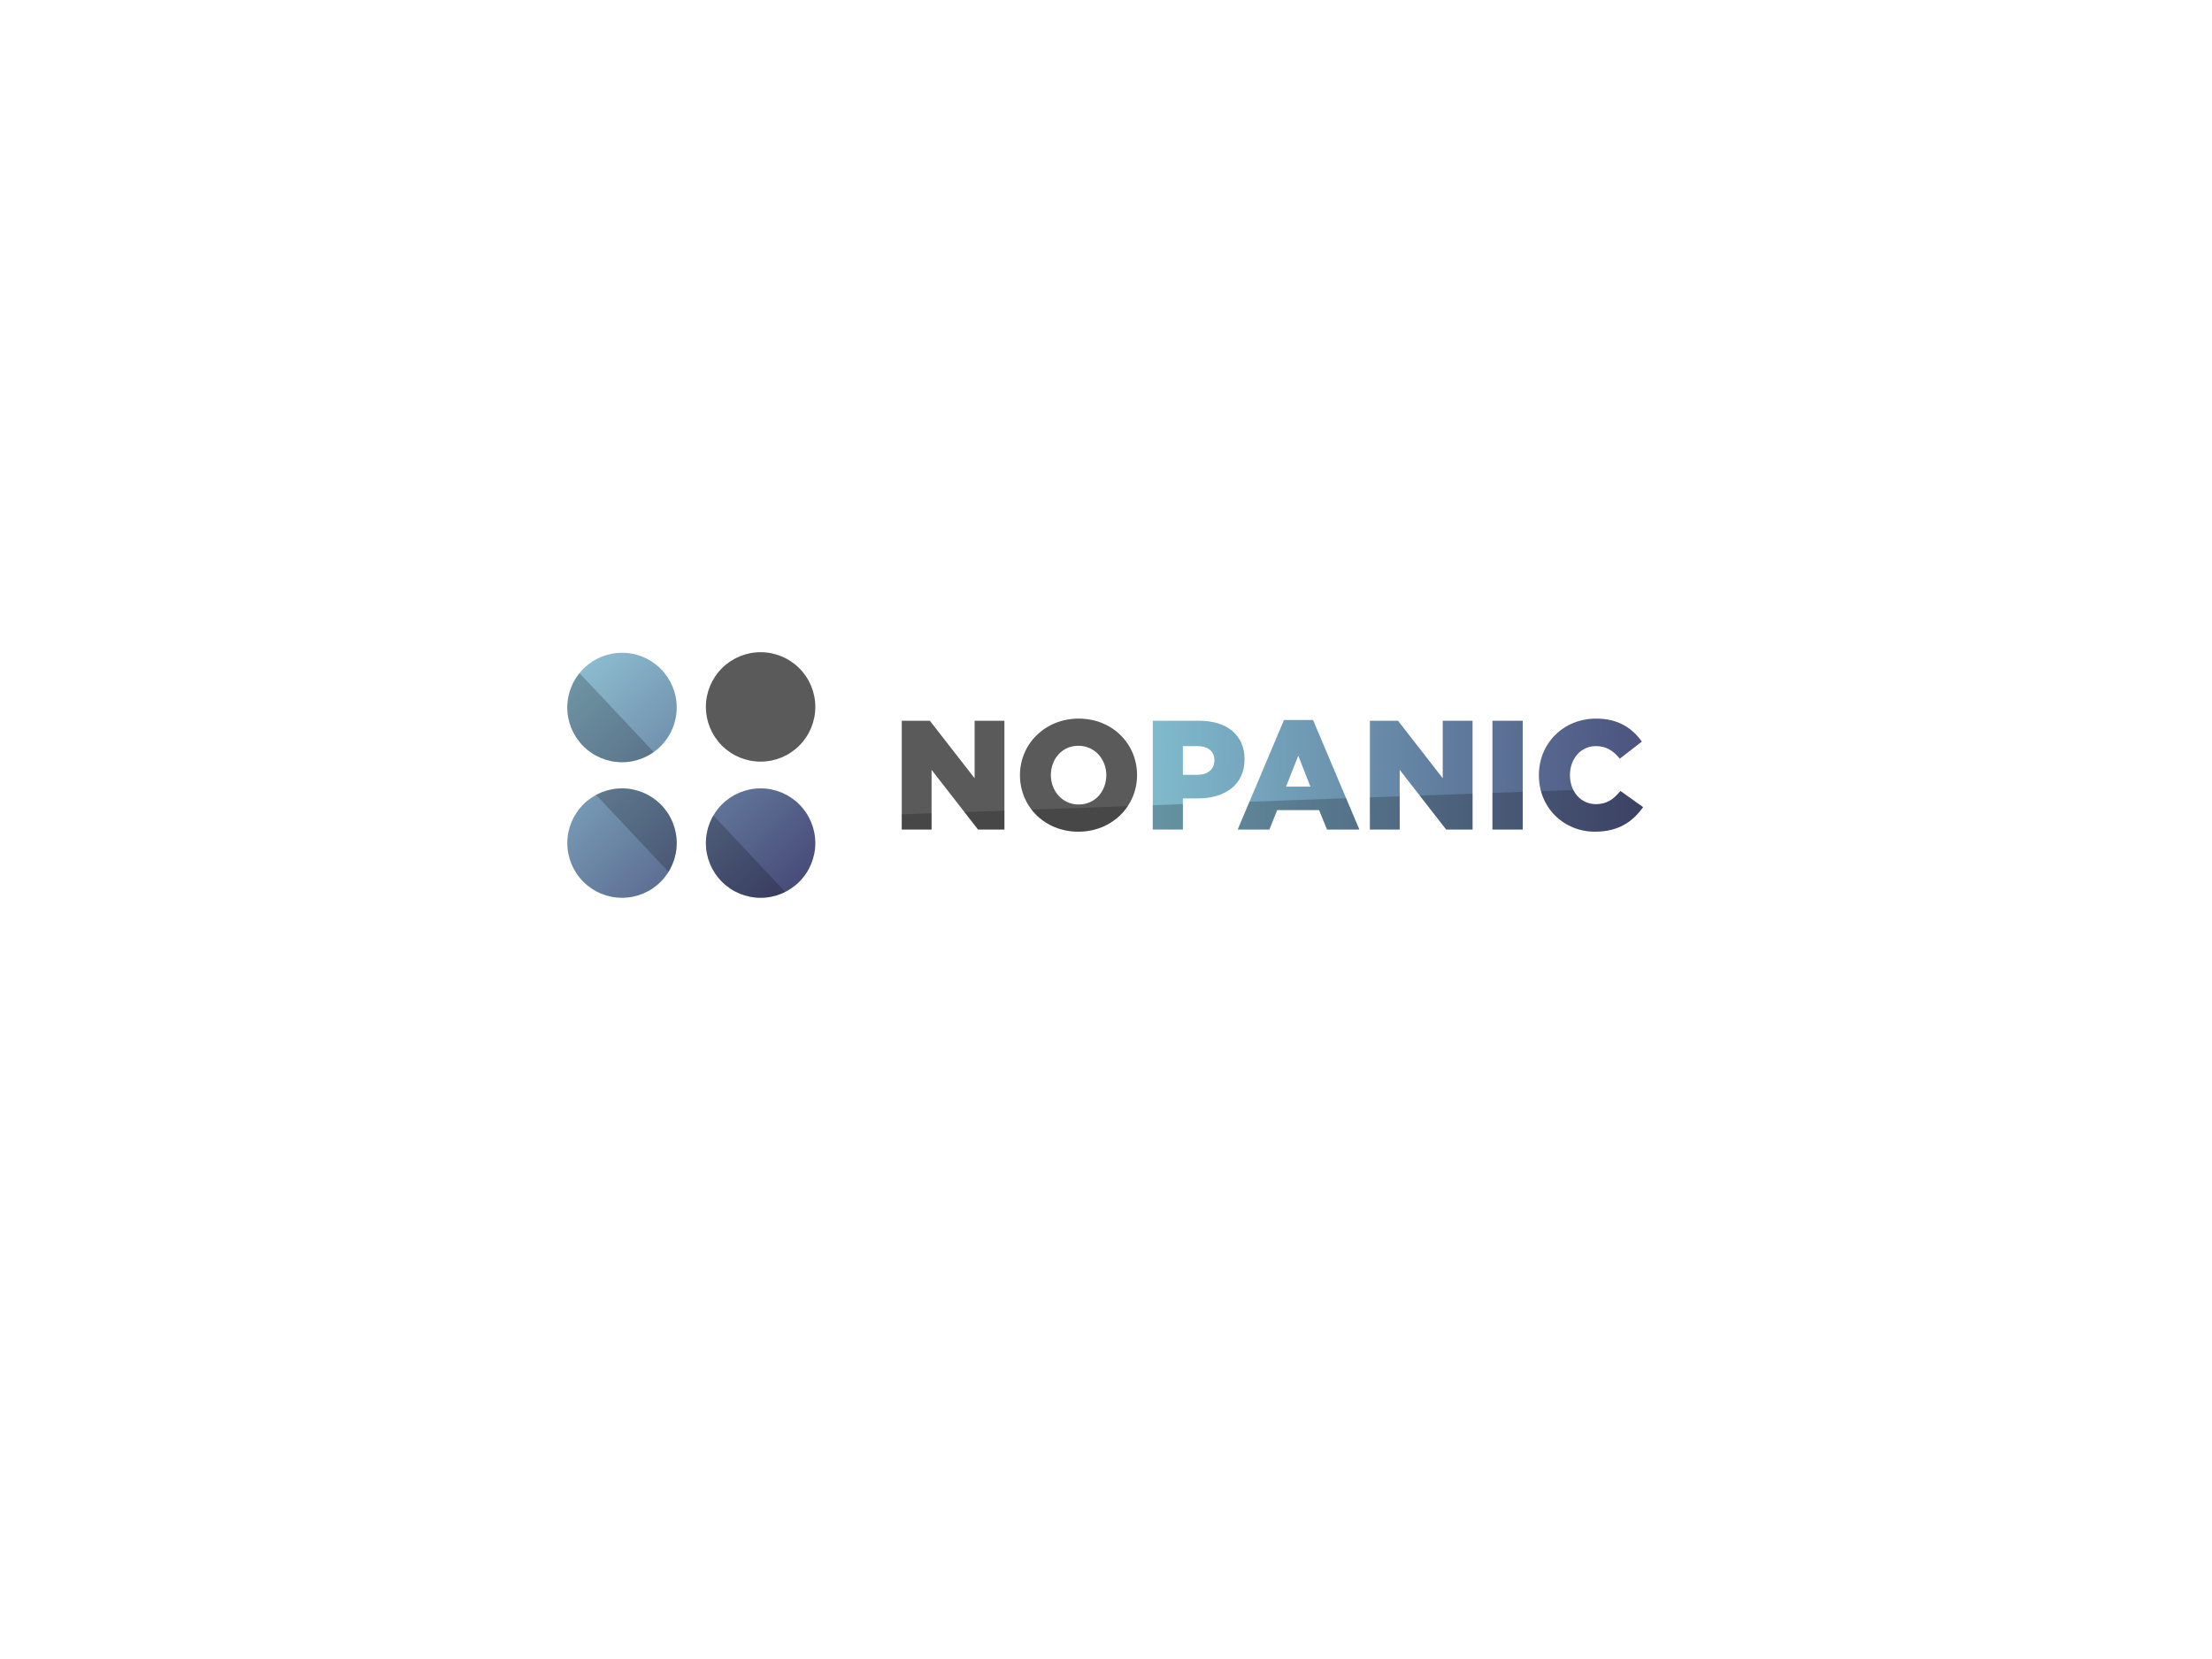
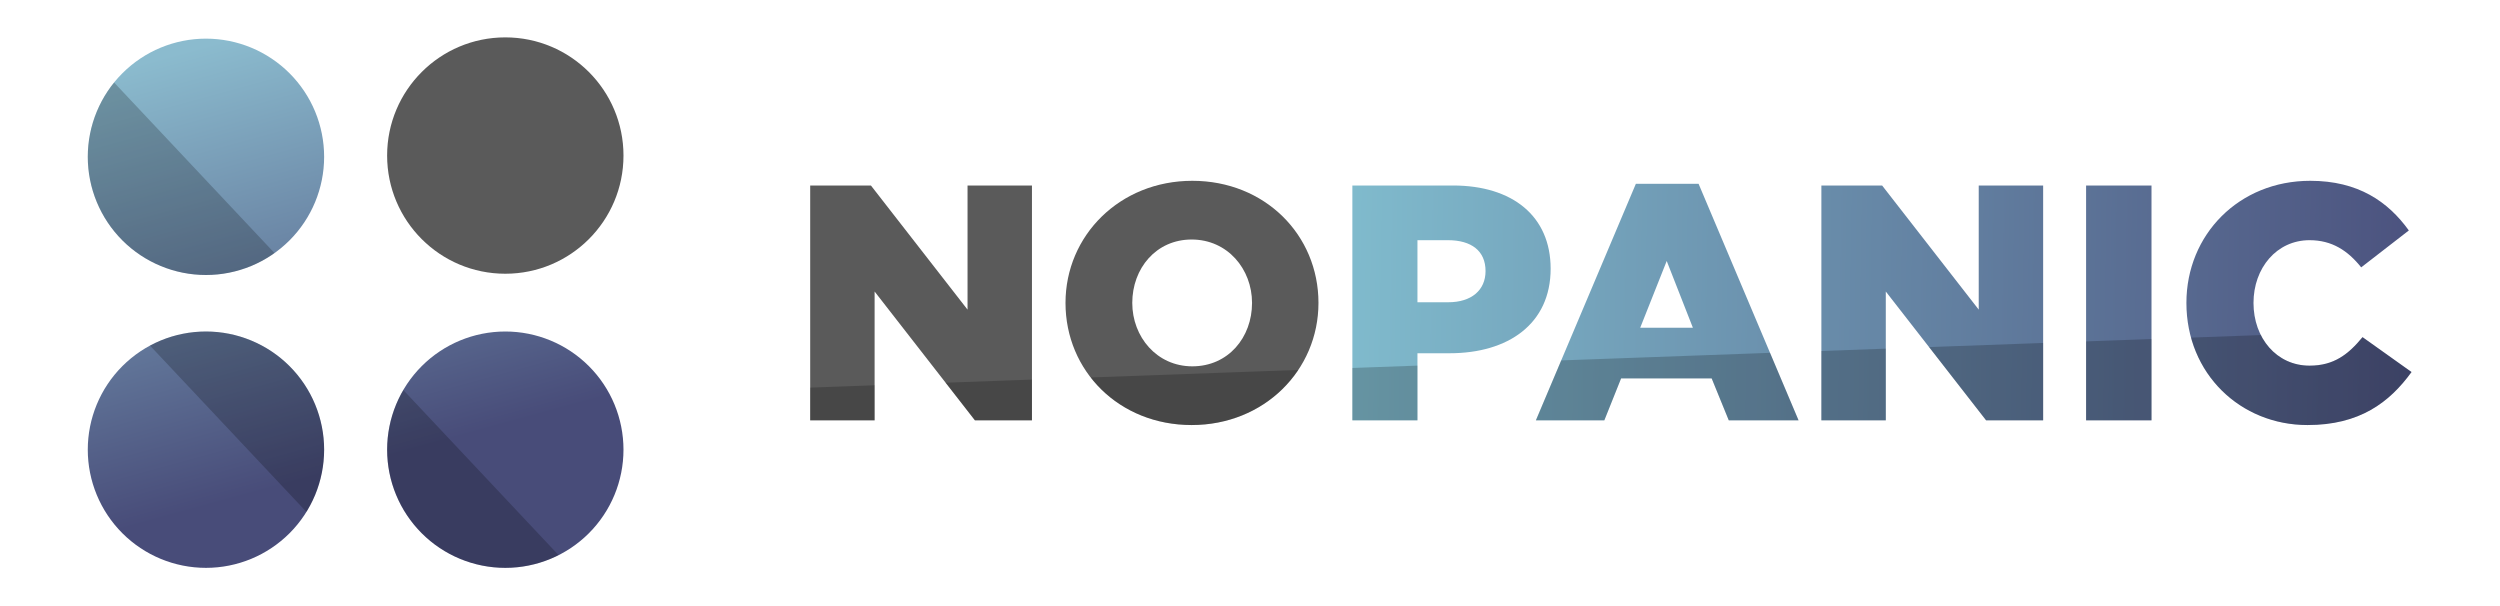
- <svg xmlns="http://www.w3.org/2000/svg" width="100%" height="100%" viewBox="0 0 2224 1668" version="1.1" xml:space="preserve" style="fill-rule:evenodd;clip-rule:evenodd;stroke-linejoin:round;stroke-miterlimit:2;">
-   <g transform="matrix(0.644675,0,0,0.644675,502.486,360.681)">
+ <svg xmlns="http://www.w3.org/2000/svg" width="100%" height="100%" viewBox="0 0 1771 429" version="1.1" xml:space="preserve" style="fill-rule:evenodd;clip-rule:evenodd;stroke-linejoin:round;stroke-miterlimit:2;">
+   <g transform="matrix(0.981131,0,0,0.981131,-41.1501,-422.57)">
    <clipPath id="_clip1">
      <path d="M626.92,734.198L673.43,734.198L673.43,641.179L745.858,734.198L787.039,734.198L787.039,564.632L740.529,564.632L740.529,654.26L670.765,564.632L626.92,564.632L626.92,734.198ZM902.343,737.589C954.667,737.589 993.909,698.105 993.909,649.415C993.909,600.241 955.151,561.241 902.828,561.241C850.505,561.241 811.262,600.725 811.262,649.415C811.262,698.589 850.02,737.589 902.343,737.589ZM902.828,695.198C877.151,695.198 859.467,673.881 859.467,649.415C859.467,624.465 876.666,603.632 902.343,603.632C928.263,603.632 945.946,624.949 945.946,649.415C945.946,674.365 928.747,695.198 902.828,695.198ZM1018.38,734.198L1065.37,734.198L1065.37,685.751L1088.62,685.751C1130.77,685.751 1161.54,664.676 1161.54,624.707C1161.54,586.676 1133.92,564.632 1091.05,564.632L1018.38,564.632L1018.38,734.198ZM1065.37,648.931L1065.37,604.117L1087.41,604.117C1104.37,604.117 1114.54,611.868 1114.54,626.403C1114.54,640.21 1104.37,648.931 1087.65,648.931L1065.37,648.931ZM1150.88,734.198L1200.3,734.198L1212.41,703.918L1277.81,703.918L1290.16,734.198L1340.55,734.198L1268.36,563.421L1223.07,563.421L1150.88,734.198ZM1226.21,667.341L1245.35,619.135L1264.25,667.341L1226.21,667.341ZM1357.02,734.198L1403.53,734.198L1403.53,641.179L1475.96,734.198L1517.14,734.198L1517.14,564.632L1470.63,564.632L1470.63,654.26L1400.87,564.632L1357.02,564.632L1357.02,734.198ZM1548.15,734.198L1595.38,734.198L1595.38,564.632L1548.15,564.632L1548.15,734.198ZM1708.02,737.589C1745.57,737.589 1767.13,721.359 1783.12,699.316L1747.75,674.123C1737.58,686.477 1727.16,694.713 1709.48,694.713C1685.74,694.713 1669.02,674.85 1669.02,649.415C1669.02,624.222 1685.74,604.117 1709.48,604.117C1725.71,604.117 1737.09,611.626 1746.78,623.738L1781.18,597.092C1766.16,576.26 1744.6,561.241 1709.96,561.241C1658.61,561.241 1620.58,599.999 1620.58,649.415C1620.58,700.527 1659.58,737.589 1708.02,737.589Z" clip-rule="nonzero" />
    </clipPath>
    <g clip-path="url(#_clip1)">
      <g transform="matrix(242.237,0,0,242.237,611.901,734.198)">
        <path d="M0.062,0L0.254,0L0.254,-0.384L0.553,0L0.723,0L0.723,-0.7L0.531,-0.7L0.531,-0.33L0.243,-0.7L0.062,-0.7L0.062,0Z" style="fill:rgb(90,90,90);fill-rule:nonzero;" />
      </g>
      <g transform="matrix(242.237,0,0,242.237,802.057,734.198)">
        <path d="M0.414,0.014C0.63,0.014 0.792,-0.149 0.792,-0.35C0.792,-0.553 0.632,-0.714 0.416,-0.714C0.2,-0.714 0.038,-0.551 0.038,-0.35C0.038,-0.147 0.198,0.014 0.414,0.014ZM0.416,-0.161C0.31,-0.161 0.237,-0.249 0.237,-0.35C0.237,-0.453 0.308,-0.539 0.414,-0.539C0.521,-0.539 0.594,-0.451 0.594,-0.35C0.594,-0.247 0.523,-0.161 0.416,-0.161Z" style="fill:rgb(90,90,90);fill-rule:nonzero;" />
      </g>
      <path d="M1018.38,734.198L1065.37,734.198L1065.37,685.751L1088.62,685.751C1130.77,685.751 1161.54,664.676 1161.54,624.707C1161.54,586.676 1133.92,564.632 1091.05,564.632L1018.38,564.632L1018.38,734.198ZM1065.37,648.931L1065.37,604.117L1087.41,604.117C1104.37,604.117 1114.54,611.868 1114.54,626.403C1114.54,640.21 1104.37,648.931 1087.65,648.931L1065.37,648.931Z" style="fill:url(#_Linear2);fill-rule:nonzero;" />
      <path d="M1150.88,734.198L1200.3,734.198L1212.41,703.918L1277.81,703.918L1290.16,734.198L1340.55,734.198L1268.36,563.421L1223.07,563.421L1150.88,734.198ZM1226.21,667.341L1245.35,619.135L1264.25,667.341L1226.21,667.341Z" style="fill:url(#_Linear3);fill-rule:nonzero;" />
      <path d="M1357.02,734.198L1403.53,734.198L1403.53,641.179L1475.96,734.198L1517.14,734.198L1517.14,564.632L1470.63,564.632L1470.63,654.26L1400.87,564.632L1357.02,564.632L1357.02,734.198Z" style="fill:url(#_Linear4);fill-rule:nonzero;" />
      <rect x="1548.15" y="564.632" width="47.236" height="169.566" style="fill:url(#_Linear5);fill-rule:nonzero;" />
      <path d="M1708.02,737.589C1745.57,737.589 1767.13,721.359 1783.12,699.316L1747.75,674.123C1737.58,686.477 1727.16,694.713 1709.48,694.713C1685.74,694.713 1669.02,674.85 1669.02,649.415C1669.02,624.222 1685.74,604.117 1709.48,604.117C1725.71,604.117 1737.09,611.626 1746.78,623.738L1781.18,597.092C1766.16,576.26 1744.6,561.241 1709.96,561.241C1658.61,561.241 1620.58,599.999 1620.58,649.415C1620.58,700.527 1659.58,737.589 1708.02,737.589Z" style="fill:url(#_Linear6);fill-rule:nonzero;" />
      <g transform="matrix(1.7692,-0.0640706,0.0524771,1.44906,-919.454,-737.012)">
        <rect x="830.872" y="1036.26" width="719.585" height="87.805" style="fill-opacity:0.21;" />
      </g>
    </g>
  </g>
-   <g transform="matrix(1,0,0,1,-11.1349,1.35739)">
+   <g transform="matrix(1.5219,0,0,1.5219,-822.83,-969.424)">
    <g transform="matrix(0.856944,0,0,0.856944,109.867,-60.3094)">
-       <path d="M841.369,898.191C841.369,881.166 834.606,864.839 822.568,852.801C810.529,840.763 794.202,834 777.178,834L777.176,834C760.152,834 743.824,840.763 731.786,852.801C719.748,864.839 712.985,881.166 712.985,898.191L712.985,898.193C712.985,915.217 719.748,931.544 731.786,943.582C743.824,955.621 760.152,962.383 777.176,962.383L777.178,962.383C794.202,962.383 810.529,955.621 822.568,943.582C834.606,931.544 841.369,915.217 841.369,898.193L841.369,898.191Z" style="fill:rgb(90,90,90);" />
+       <path d="M841.369,898.19C841.369,862.739 812.63,834 777.178,834L777.176,834C741.724,834 712.985,862.739 712.985,898.19L712.985,898.193C712.985,933.644 741.724,962.383 777.176,962.383L777.178,962.383C812.63,962.383 841.369,933.644 841.369,898.193L841.369,898.19Z" style="fill:rgb(90,90,90);" />
    </g>
    <g transform="matrix(1,0,0,1,-1.25056e-12,0.588453)">
      <path d="M636.526,790.699C651.115,790.699 665.107,796.494 675.423,806.81C685.739,817.126 691.534,831.118 691.534,845.707L691.534,845.708C691.534,860.297 685.739,874.289 675.423,884.605C665.107,894.921 651.115,900.716 636.526,900.716L636.525,900.716C621.936,900.716 607.944,894.921 597.628,884.605C587.312,874.289 581.517,860.297 581.517,845.708L581.517,845.707C581.517,831.118 587.312,817.126 597.628,806.81C607.944,796.494 621.936,790.699 636.525,790.699L636.526,790.699ZM775.864,790.699C790.453,790.699 804.444,796.494 814.761,806.81C825.077,817.126 830.872,831.118 830.872,845.707L830.872,845.708C830.872,860.297 825.077,874.289 814.761,884.605C804.444,894.921 790.453,900.716 775.864,900.716L775.863,900.716C761.274,900.716 747.282,894.921 736.966,884.605C726.65,874.289 720.855,860.297 720.855,845.708L720.855,845.707C720.855,831.118 726.65,817.126 736.966,806.81C747.282,796.494 761.274,790.699 775.863,790.699L775.864,790.699ZM636.526,654.381C651.115,654.381 665.107,660.177 675.423,670.493C685.739,680.809 691.534,694.8 691.534,709.389L691.534,709.391C691.534,723.98 685.739,737.971 675.423,748.287C665.107,758.603 651.115,764.399 636.526,764.399L636.525,764.399C621.936,764.399 607.944,758.603 597.628,748.287C587.312,737.971 581.517,723.98 581.517,709.391L581.517,709.389C581.517,694.8 587.312,680.809 597.628,670.493C607.944,660.177 621.936,654.381 636.525,654.381L636.526,654.381Z" style="fill:url(#_Linear7);" />
      <clipPath id="_clip8">
        <path d="M636.526,790.699C651.115,790.699 665.107,796.494 675.423,806.81C685.739,817.126 691.534,831.118 691.534,845.707L691.534,845.708C691.534,860.297 685.739,874.289 675.423,884.605C665.107,894.921 651.115,900.716 636.526,900.716L636.525,900.716C621.936,900.716 607.944,894.921 597.628,884.605C587.312,874.289 581.517,860.297 581.517,845.708L581.517,845.707C581.517,831.118 587.312,817.126 597.628,806.81C607.944,796.494 621.936,790.699 636.525,790.699L636.526,790.699ZM775.864,790.699C790.453,790.699 804.444,796.494 814.761,806.81C825.077,817.126 830.872,831.118 830.872,845.707L830.872,845.708C830.872,860.297 825.077,874.289 814.761,884.605C804.444,894.921 790.453,900.716 775.864,900.716L775.863,900.716C761.274,900.716 747.282,894.921 736.966,884.605C726.65,874.289 720.855,860.297 720.855,845.708L720.855,845.707C720.855,831.118 726.65,817.126 736.966,806.81C747.282,796.494 761.274,790.699 775.863,790.699L775.864,790.699ZM636.526,654.381C651.115,654.381 665.107,660.177 675.423,670.493C685.739,680.809 691.534,694.8 691.534,709.389L691.534,709.391C691.534,723.98 685.739,737.971 675.423,748.287C665.107,758.603 651.115,764.399 636.526,764.399L636.525,764.399C621.936,764.399 607.944,758.603 597.628,748.287C587.312,737.971 581.517,723.98 581.517,709.391L581.517,709.389C581.517,694.8 587.312,680.809 597.628,670.493C607.944,660.177 621.936,654.381 636.525,654.381L636.526,654.381Z" />
      </clipPath>
      <g clip-path="url(#_clip8)">
        <g transform="matrix(0.781904,0.831386,-0.595027,0.559612,450.148,-713.44)">
          <rect x="830.872" y="1036.26" width="719.585" height="87.805" style="fill-opacity:0.21;" />
        </g>
      </g>
    </g>
  </g>
  <defs>
    <linearGradient id="_Linear2" x1="0" y1="0" x2="1" y2="0" gradientUnits="userSpaceOnUse" gradientTransform="matrix(766.572,11.0358,-11.0358,766.572,1012.5,644.044)">
      <stop offset="0" style="stop-color:rgb(128,187,205);stop-opacity:1" />
      <stop offset="1" style="stop-color:rgb(76,83,127);stop-opacity:1" />
    </linearGradient>
    <linearGradient id="_Linear3" x1="0" y1="0" x2="1" y2="0" gradientUnits="userSpaceOnUse" gradientTransform="matrix(766.572,11.0358,-11.0358,766.572,1012.5,644.044)">
      <stop offset="0" style="stop-color:rgb(128,187,205);stop-opacity:1" />
      <stop offset="1" style="stop-color:rgb(76,83,127);stop-opacity:1" />
    </linearGradient>
    <linearGradient id="_Linear4" x1="0" y1="0" x2="1" y2="0" gradientUnits="userSpaceOnUse" gradientTransform="matrix(766.572,11.0358,-11.0358,766.572,1012.5,644.044)">
      <stop offset="0" style="stop-color:rgb(128,187,205);stop-opacity:1" />
      <stop offset="1" style="stop-color:rgb(76,83,127);stop-opacity:1" />
    </linearGradient>
    <linearGradient id="_Linear5" x1="0" y1="0" x2="1" y2="0" gradientUnits="userSpaceOnUse" gradientTransform="matrix(766.572,11.0358,-11.0358,766.572,1012.5,644.044)">
      <stop offset="0" style="stop-color:rgb(128,187,205);stop-opacity:1" />
      <stop offset="1" style="stop-color:rgb(76,83,127);stop-opacity:1" />
    </linearGradient>
    <linearGradient id="_Linear6" x1="0" y1="0" x2="1" y2="0" gradientUnits="userSpaceOnUse" gradientTransform="matrix(766.572,11.0358,-11.0358,766.572,1012.5,644.044)">
      <stop offset="0" style="stop-color:rgb(128,187,205);stop-opacity:1" />
      <stop offset="1" style="stop-color:rgb(76,83,127);stop-opacity:1" />
    </linearGradient>
-     <linearGradient id="_Linear7" x1="0" y1="0" x2="1" y2="0" gradientUnits="userSpaceOnUse" gradientTransform="matrix(214.259,216.663,-216.663,214.259,601.24,667.189)">
+     <linearGradient id="_Linear7" x1="0" y1="0" x2="1" y2="0" gradientUnits="userSpaceOnUse" gradientTransform="matrix(55.0589,199.782,-199.782,55.0589,601.24,667.189)">
      <stop offset="0" style="stop-color:rgb(139,187,206);stop-opacity:1" />
      <stop offset="1" style="stop-color:rgb(72,76,121);stop-opacity:1" />
    </linearGradient>
  </defs>
</svg>
